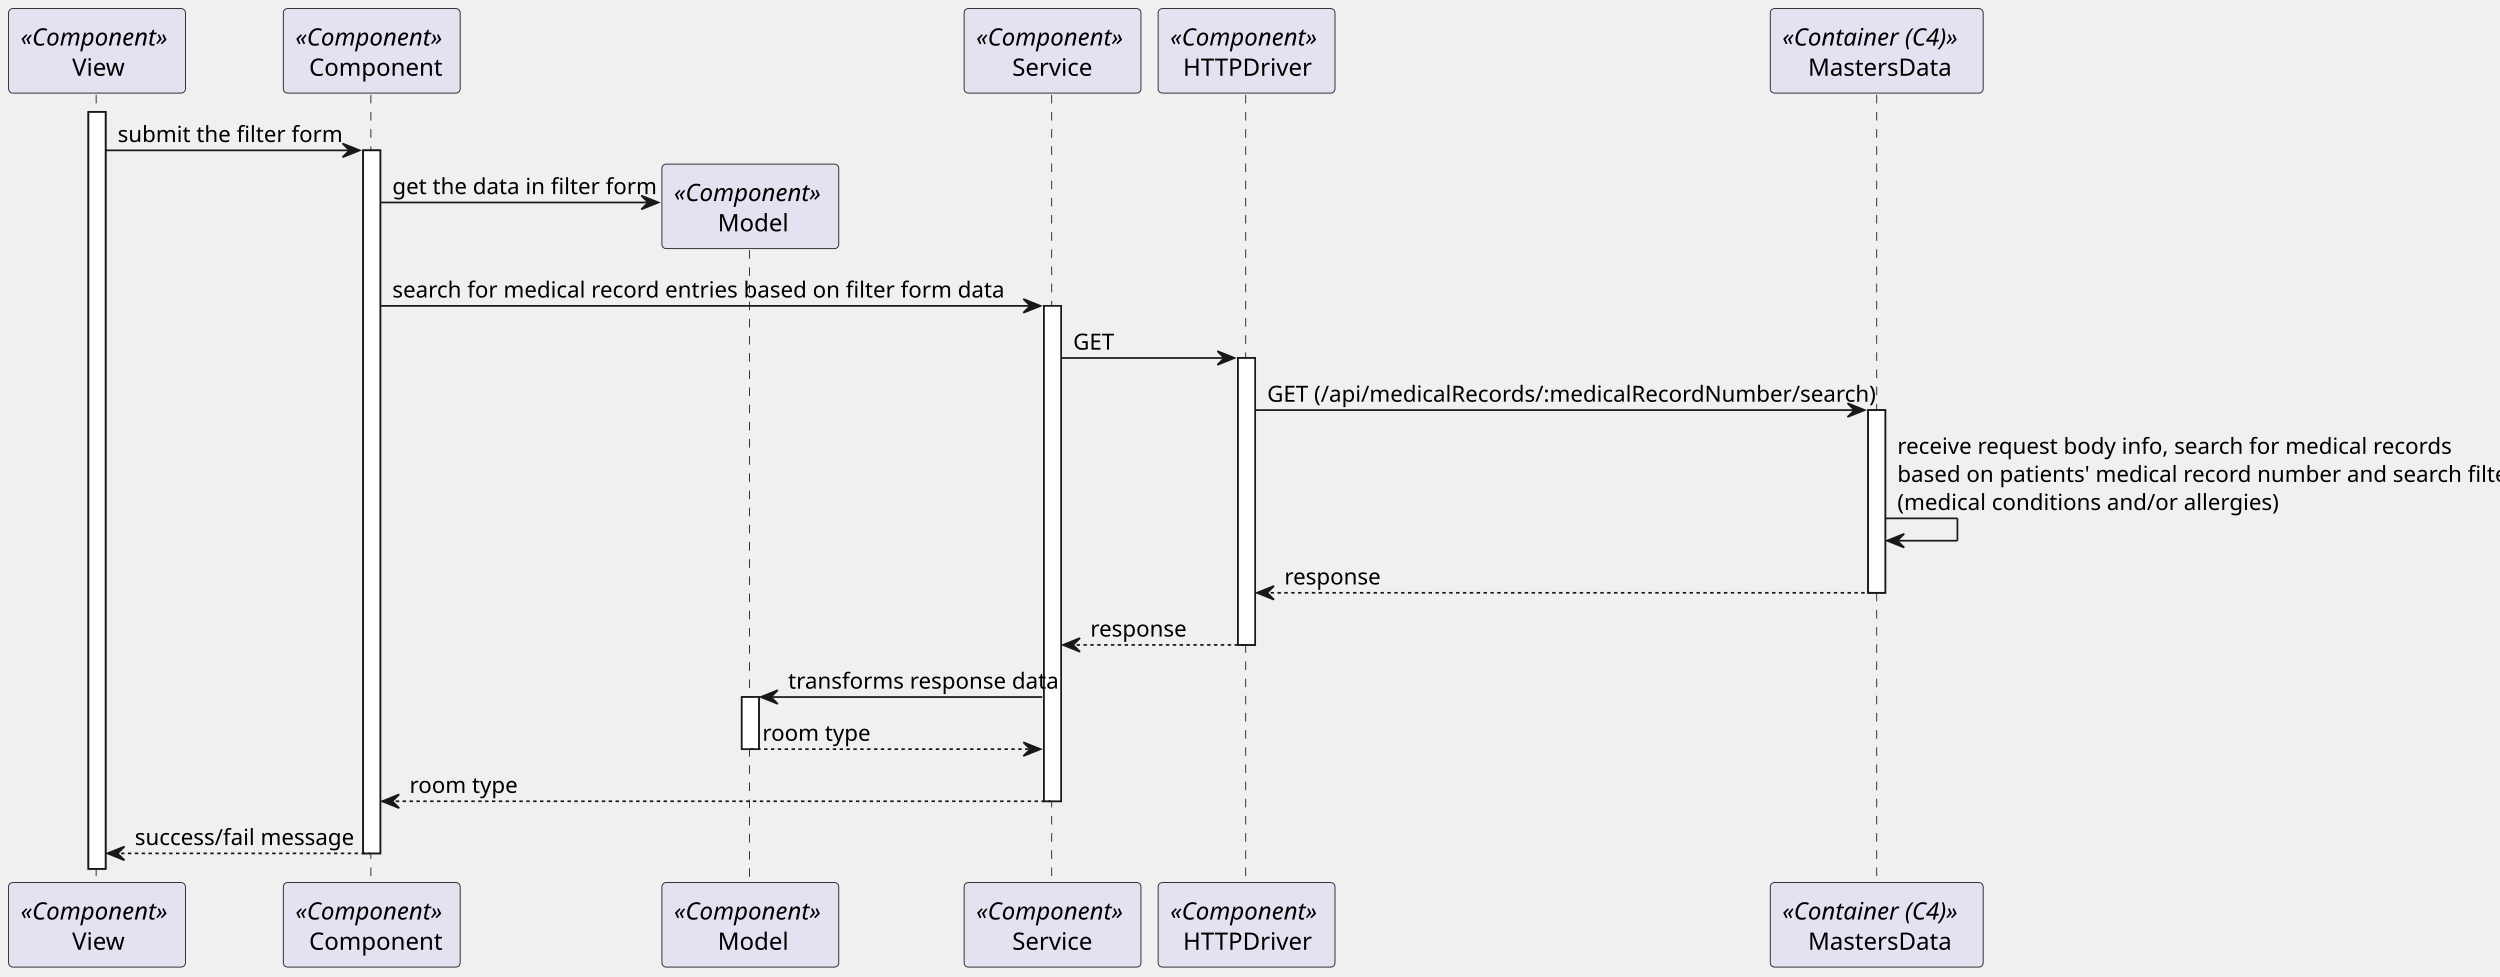
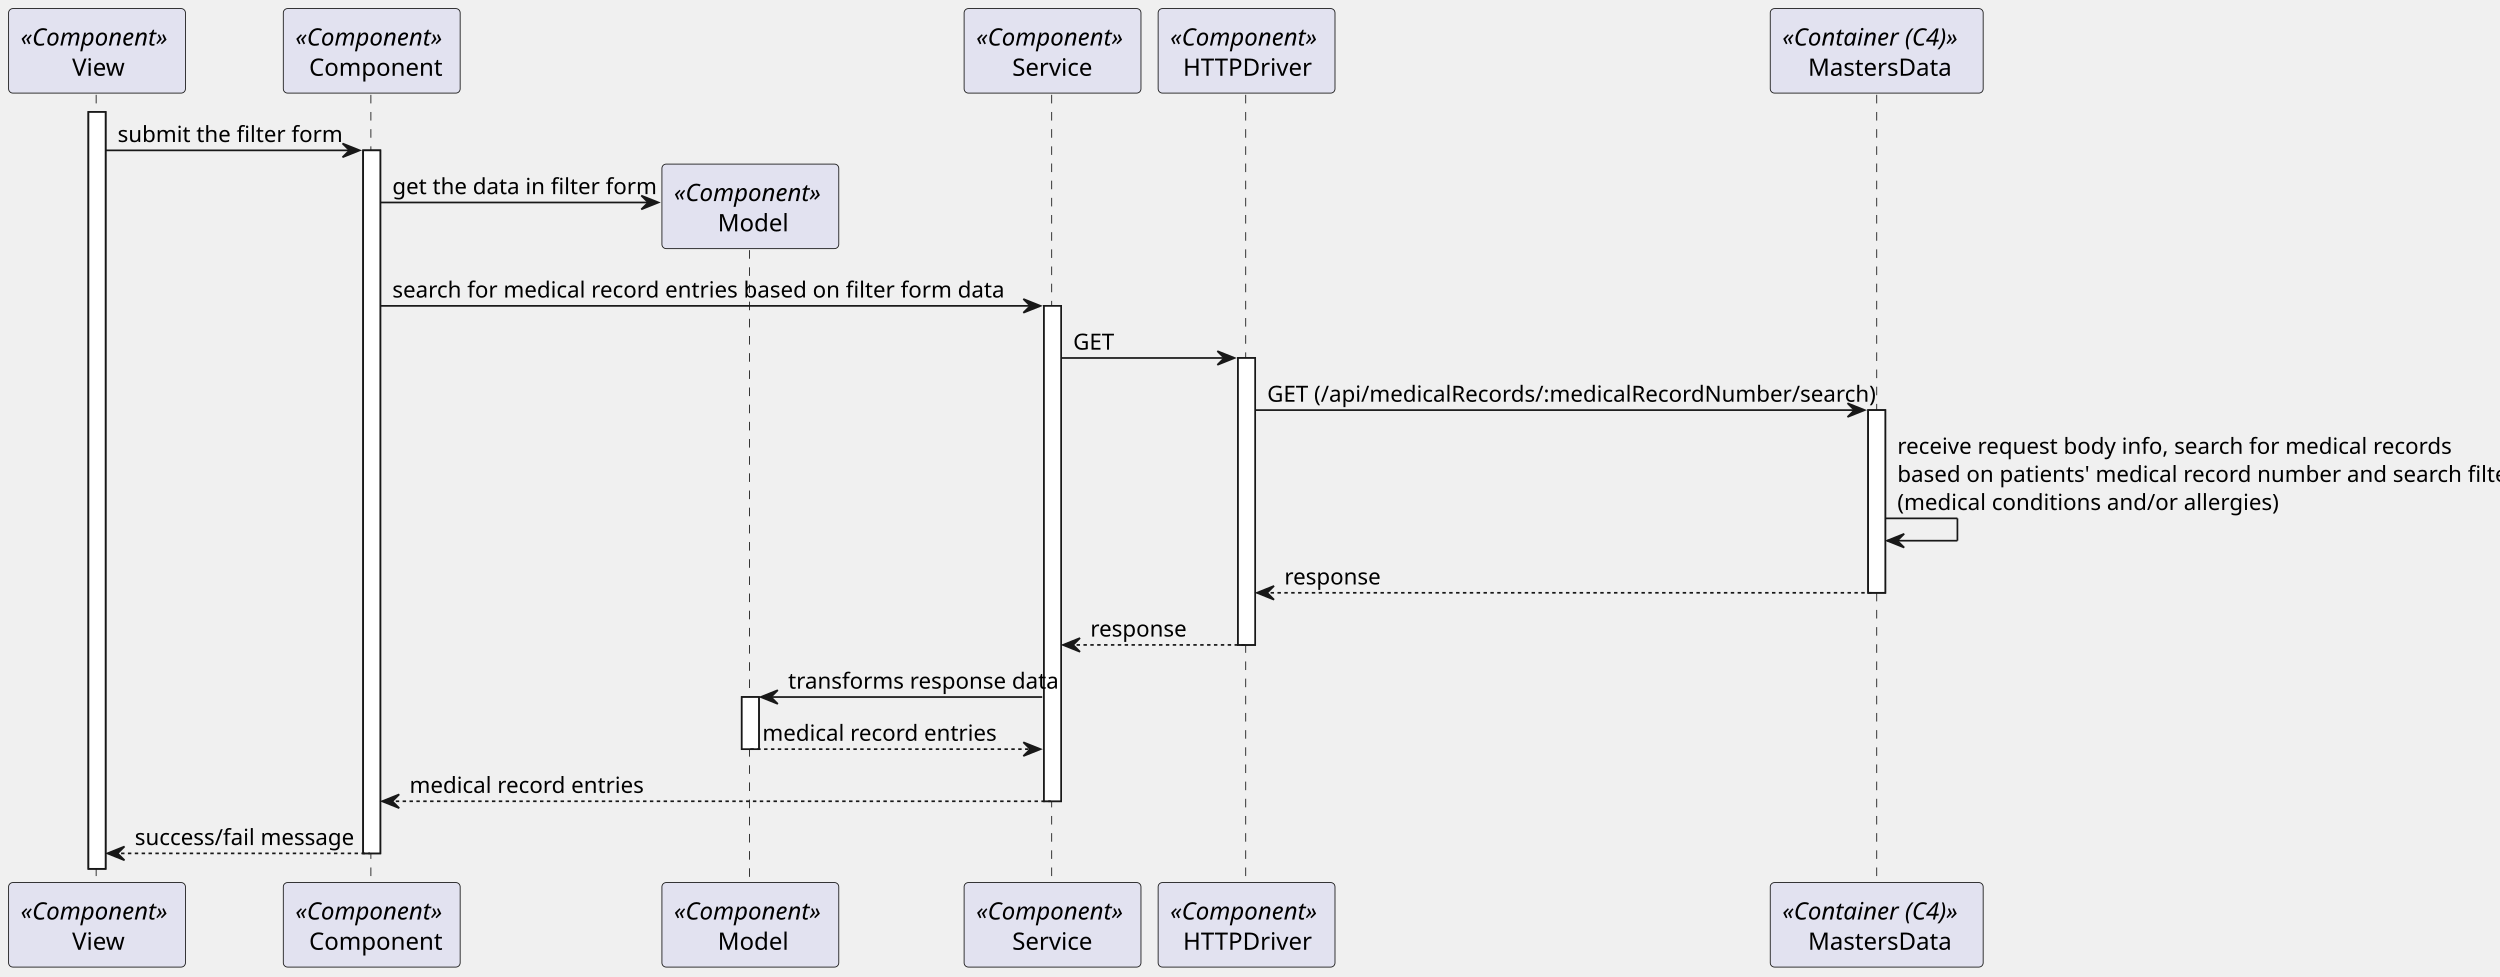
<svg xmlns="http://www.w3.org/2000/svg" contentStyleType="text/css" height="569px" preserveAspectRatio="none" style="width:1456px;height:569px;background:#FFFFFF;" version="1.1" viewBox="0 0 1456 569" width="1456px" zoomAndPan="magnify">
  <defs />
  <g>
    <rect fill="#FFFFFF" height="440.789" style="stroke:#181818;stroke-width:1.0;" width="10" x="51.5" y="65.219" />
    <rect fill="#FFFFFF" height="409.438" style="stroke:#181818;stroke-width:1.0;" width="10" x="211.5" y="87.57" />
    <rect fill="#FFFFFF" height="30.352" style="stroke:#181818;stroke-width:1.0;" width="10" x="432" y="405.953" />
    <rect fill="#FFFFFF" height="288.516" style="stroke:#181818;stroke-width:1.0;" width="10" x="608" y="178.141" />
    <rect fill="#FFFFFF" height="167.109" style="stroke:#181818;stroke-width:1.0;" width="10" x="721" y="208.492" />
    <rect fill="#FFFFFF" height="106.406" style="stroke:#181818;stroke-width:1.0;" width="10" x="1088" y="238.844" />
    <line style="stroke:#181818;stroke-width:0.5;stroke-dasharray:5.0,5.0;" x1="56" x2="56" y1="55.219" y2="515.008" />
    <line style="stroke:#181818;stroke-width:0.5;stroke-dasharray:5.0,5.0;" x1="216" x2="216" y1="55.219" y2="515.008" />
    <line style="stroke:#181818;stroke-width:0.5;stroke-dasharray:5.0,5.0;" x1="436.5" x2="436.5" y1="135.68" y2="515.008" />
    <line style="stroke:#181818;stroke-width:0.5;stroke-dasharray:5.0,5.0;" x1="612.5" x2="612.5" y1="55.219" y2="515.008" />
    <line style="stroke:#181818;stroke-width:0.5;stroke-dasharray:5.0,5.0;" x1="725.5" x2="725.5" y1="55.219" y2="515.008" />
    <line style="stroke:#181818;stroke-width:0.5;stroke-dasharray:5.0,5.0;" x1="1093" x2="1093" y1="55.219" y2="515.008" />
    <rect fill="#E2E2F0" height="49.219" rx="2.5" ry="2.5" style="stroke:#181818;stroke-width:0.5;" width="103" x="5" y="5" />
    <text fill="#000000" font-family="sans-serif" font-size="14" font-style="italic" lengthAdjust="spacing" textLength="89" x="12" y="26.533">«Component»</text>
    <text fill="#000000" font-family="sans-serif" font-size="14" lengthAdjust="spacing" textLength="29" x="42" y="44.143">View</text>
    <rect fill="#E2E2F0" height="49.219" rx="2.5" ry="2.5" style="stroke:#181818;stroke-width:0.5;" width="103" x="5" y="514.008" />
    <text fill="#000000" font-family="sans-serif" font-size="14" font-style="italic" lengthAdjust="spacing" textLength="89" x="12" y="535.541">«Component»</text>
    <text fill="#000000" font-family="sans-serif" font-size="14" lengthAdjust="spacing" textLength="29" x="42" y="553.15">View</text>
    <rect fill="#E2E2F0" height="49.219" rx="2.5" ry="2.5" style="stroke:#181818;stroke-width:0.5;" width="103" x="165" y="5" />
    <text fill="#000000" font-family="sans-serif" font-size="14" font-style="italic" lengthAdjust="spacing" textLength="89" x="172" y="26.533">«Component»</text>
    <text fill="#000000" font-family="sans-serif" font-size="14" lengthAdjust="spacing" textLength="73" x="180" y="44.143">Component</text>
    <rect fill="#E2E2F0" height="49.219" rx="2.5" ry="2.5" style="stroke:#181818;stroke-width:0.5;" width="103" x="165" y="514.008" />
    <text fill="#000000" font-family="sans-serif" font-size="14" font-style="italic" lengthAdjust="spacing" textLength="89" x="172" y="535.541">«Component»</text>
    <text fill="#000000" font-family="sans-serif" font-size="14" lengthAdjust="spacing" textLength="73" x="180" y="553.15">Component</text>
    <rect fill="#E2E2F0" height="49.219" rx="2.5" ry="2.5" style="stroke:#181818;stroke-width:0.5;" width="103" x="385.5" y="514.008" />
    <text fill="#000000" font-family="sans-serif" font-size="14" font-style="italic" lengthAdjust="spacing" textLength="89" x="392.5" y="535.541">«Component»</text>
    <text fill="#000000" font-family="sans-serif" font-size="14" lengthAdjust="spacing" textLength="38" x="418" y="553.15">Model</text>
    <rect fill="#E2E2F0" height="49.219" rx="2.5" ry="2.5" style="stroke:#181818;stroke-width:0.5;" width="103" x="561.5" y="5" />
    <text fill="#000000" font-family="sans-serif" font-size="14" font-style="italic" lengthAdjust="spacing" textLength="89" x="568.5" y="26.533">«Component»</text>
    <text fill="#000000" font-family="sans-serif" font-size="14" lengthAdjust="spacing" textLength="47" x="589.5" y="44.143">Service</text>
    <rect fill="#E2E2F0" height="49.219" rx="2.5" ry="2.5" style="stroke:#181818;stroke-width:0.5;" width="103" x="561.5" y="514.008" />
    <text fill="#000000" font-family="sans-serif" font-size="14" font-style="italic" lengthAdjust="spacing" textLength="89" x="568.5" y="535.541">«Component»</text>
    <text fill="#000000" font-family="sans-serif" font-size="14" lengthAdjust="spacing" textLength="47" x="589.5" y="553.15">Service</text>
    <rect fill="#E2E2F0" height="49.219" rx="2.5" ry="2.5" style="stroke:#181818;stroke-width:0.5;" width="103" x="674.5" y="5" />
    <text fill="#000000" font-family="sans-serif" font-size="14" font-style="italic" lengthAdjust="spacing" textLength="89" x="681.5" y="26.533">«Component»</text>
    <text fill="#000000" font-family="sans-serif" font-size="14" lengthAdjust="spacing" textLength="74" x="689" y="44.143">HTTPDriver</text>
    <rect fill="#E2E2F0" height="49.219" rx="2.5" ry="2.5" style="stroke:#181818;stroke-width:0.5;" width="103" x="674.5" y="514.008" />
    <text fill="#000000" font-family="sans-serif" font-size="14" font-style="italic" lengthAdjust="spacing" textLength="89" x="681.5" y="535.541">«Component»</text>
    <text fill="#000000" font-family="sans-serif" font-size="14" lengthAdjust="spacing" textLength="74" x="689" y="553.15">HTTPDriver</text>
    <rect fill="#E2E2F0" height="49.219" rx="2.5" ry="2.5" style="stroke:#181818;stroke-width:0.5;" width="124" x="1031" y="5" />
    <text fill="#000000" font-family="sans-serif" font-size="14" font-style="italic" lengthAdjust="spacing" textLength="110" x="1038" y="26.533">«Container (C4)»</text>
    <text fill="#000000" font-family="sans-serif" font-size="14" lengthAdjust="spacing" textLength="80" x="1053" y="44.143">MastersData</text>
    <rect fill="#E2E2F0" height="49.219" rx="2.5" ry="2.5" style="stroke:#181818;stroke-width:0.5;" width="124" x="1031" y="514.008" />
    <text fill="#000000" font-family="sans-serif" font-size="14" font-style="italic" lengthAdjust="spacing" textLength="110" x="1038" y="535.541">«Container (C4)»</text>
    <text fill="#000000" font-family="sans-serif" font-size="14" lengthAdjust="spacing" textLength="80" x="1053" y="553.15">MastersData</text>
    <rect fill="#FFFFFF" height="440.789" style="stroke:#181818;stroke-width:1.0;" width="10" x="51.5" y="65.219" />
    <rect fill="#FFFFFF" height="409.438" style="stroke:#181818;stroke-width:1.0;" width="10" x="211.5" y="87.57" />
    <rect fill="#FFFFFF" height="30.352" style="stroke:#181818;stroke-width:1.0;" width="10" x="432" y="405.953" />
    <rect fill="#FFFFFF" height="288.516" style="stroke:#181818;stroke-width:1.0;" width="10" x="608" y="178.141" />
    <rect fill="#FFFFFF" height="167.109" style="stroke:#181818;stroke-width:1.0;" width="10" x="721" y="208.492" />
    <rect fill="#FFFFFF" height="106.406" style="stroke:#181818;stroke-width:1.0;" width="10" x="1088" y="238.844" />
    <polygon fill="#181818" points="199.5,83.57,209.5,87.57,199.5,91.57,203.5,87.57" style="stroke:#181818;stroke-width:1.0;" />
    <line style="stroke:#181818;stroke-width:1.0;" x1="61.5" x2="205.5" y1="87.57" y2="87.57" />
    <text fill="#000000" font-family="sans-serif" font-size="13" lengthAdjust="spacing" textLength="118" x="68.5" y="82.714">submit the filter form</text>
    <polygon fill="#181818" points="373.5,113.922,383.5,117.922,373.5,121.922,377.5,117.922" style="stroke:#181818;stroke-width:1.0;" />
    <line style="stroke:#181818;stroke-width:1.0;" x1="221.5" x2="379.5" y1="117.922" y2="117.922" />
    <text fill="#000000" font-family="sans-serif" font-size="13" lengthAdjust="spacing" textLength="140" x="228.5" y="113.065">get the data in filter form</text>
    <rect fill="#E2E2F0" height="49.219" rx="2.5" ry="2.5" style="stroke:#181818;stroke-width:0.5;" width="103" x="385.5" y="95.57" />
    <text fill="#000000" font-family="sans-serif" font-size="14" font-style="italic" lengthAdjust="spacing" textLength="89" x="392.5" y="117.103">«Component»</text>
    <text fill="#000000" font-family="sans-serif" font-size="14" lengthAdjust="spacing" textLength="38" x="418" y="134.713">Model</text>
    <polygon fill="#181818" points="596,174.141,606,178.141,596,182.141,600,178.141" style="stroke:#181818;stroke-width:1.0;" />
    <line style="stroke:#181818;stroke-width:1.0;" x1="221.5" x2="602" y1="178.141" y2="178.141" />
    <text fill="#000000" font-family="sans-serif" font-size="13" lengthAdjust="spacing" textLength="332" x="228.5" y="173.284">search for medical record entries based on filter form data</text>
    <polygon fill="#181818" points="709,204.492,719,208.492,709,212.492,713,208.492" style="stroke:#181818;stroke-width:1.0;" />
    <line style="stroke:#181818;stroke-width:1.0;" x1="618" x2="715" y1="208.492" y2="208.492" />
    <text fill="#000000" font-family="sans-serif" font-size="13" lengthAdjust="spacing" textLength="26" x="625" y="203.636">GET</text>
    <polygon fill="#181818" points="1076,234.844,1086,238.844,1076,242.844,1080,238.844" style="stroke:#181818;stroke-width:1.0;" />
    <line style="stroke:#181818;stroke-width:1.0;" x1="731" x2="1082" y1="238.844" y2="238.844" />
    <text fill="#000000" font-family="sans-serif" font-size="13" lengthAdjust="spacing" textLength="338" x="738" y="233.987">GET (/api/medicalRecords/:medicalRecordNumber/search)</text>
    <line style="stroke:#181818;stroke-width:1.0;" x1="1098" x2="1140" y1="301.898" y2="301.898" />
    <line style="stroke:#181818;stroke-width:1.0;" x1="1140" x2="1140" y1="301.898" y2="314.898" />
    <line style="stroke:#181818;stroke-width:1.0;" x1="1099" x2="1140" y1="314.898" y2="314.898" />
    <polygon fill="#181818" points="1109,310.898,1099,314.898,1109,318.898,1105,314.898" style="stroke:#181818;stroke-width:1.0;" />
    <text fill="#000000" font-family="sans-serif" font-size="13" lengthAdjust="spacing" textLength="304" x="1105" y="264.339">receive request body info, search for medical records</text>
    <text fill="#000000" font-family="sans-serif" font-size="13" lengthAdjust="spacing" textLength="344" x="1105" y="280.69">based on patients' medical record number and search filters</text>
    <text fill="#000000" font-family="sans-serif" font-size="13" lengthAdjust="spacing" textLength="208" x="1105" y="297.042">(medical conditions and/or allergies)</text>
    <polygon fill="#181818" points="742,341.25,732,345.25,742,349.25,738,345.25" style="stroke:#181818;stroke-width:1.0;" />
    <line style="stroke:#181818;stroke-width:1.0;stroke-dasharray:2.0,2.0;" x1="736" x2="1092" y1="345.25" y2="345.25" />
    <text fill="#000000" font-family="sans-serif" font-size="13" lengthAdjust="spacing" textLength="53" x="748" y="340.394">response</text>
    <polygon fill="#181818" points="629,371.602,619,375.602,629,379.602,625,375.602" style="stroke:#181818;stroke-width:1.0;" />
    <line style="stroke:#181818;stroke-width:1.0;stroke-dasharray:2.0,2.0;" x1="623" x2="725" y1="375.602" y2="375.602" />
    <text fill="#000000" font-family="sans-serif" font-size="13" lengthAdjust="spacing" textLength="53" x="635" y="370.745">response</text>
    <polygon fill="#181818" points="453,401.953,443,405.953,453,409.953,449,405.953" style="stroke:#181818;stroke-width:1.0;" />
    <line style="stroke:#181818;stroke-width:1.0;" x1="447" x2="607" y1="405.953" y2="405.953" />
    <text fill="#000000" font-family="sans-serif" font-size="13" lengthAdjust="spacing" textLength="147" x="459" y="401.097">transforms response data</text>
    <polygon fill="#181818" points="596,432.305,606,436.305,596,440.305,600,436.305" style="stroke:#181818;stroke-width:1.0;" />
    <line style="stroke:#181818;stroke-width:1.0;stroke-dasharray:2.0,2.0;" x1="437" x2="602" y1="436.305" y2="436.305" />
-     <text fill="#000000" font-family="sans-serif" font-size="13" lengthAdjust="spacing" textLength="58" x="444" y="431.448">room type</text>
+     <text fill="#000000" font-family="sans-serif" font-size="13" lengthAdjust="spacing" textLength="128" x="444" y="431.448">medical record entries</text>
    <polygon fill="#181818" points="232.5,462.656,222.5,466.656,232.5,470.656,228.5,466.656" style="stroke:#181818;stroke-width:1.0;" />
    <line style="stroke:#181818;stroke-width:1.0;stroke-dasharray:2.0,2.0;" x1="226.5" x2="612" y1="466.656" y2="466.656" />
-     <text fill="#000000" font-family="sans-serif" font-size="13" lengthAdjust="spacing" textLength="58" x="238.5" y="461.8">room type</text>
+     <text fill="#000000" font-family="sans-serif" font-size="13" lengthAdjust="spacing" textLength="128" x="238.5" y="461.8">medical record entries</text>
    <polygon fill="#181818" points="72.5,493.008,62.5,497.008,72.5,501.008,68.5,497.008" style="stroke:#181818;stroke-width:1.0;" />
    <line style="stroke:#181818;stroke-width:1.0;stroke-dasharray:2.0,2.0;" x1="66.5" x2="215.5" y1="497.008" y2="497.008" />
    <text fill="#000000" font-family="sans-serif" font-size="13" lengthAdjust="spacing" textLength="126" x="78.5" y="492.151">success/fail message</text>
  </g>
</svg>
